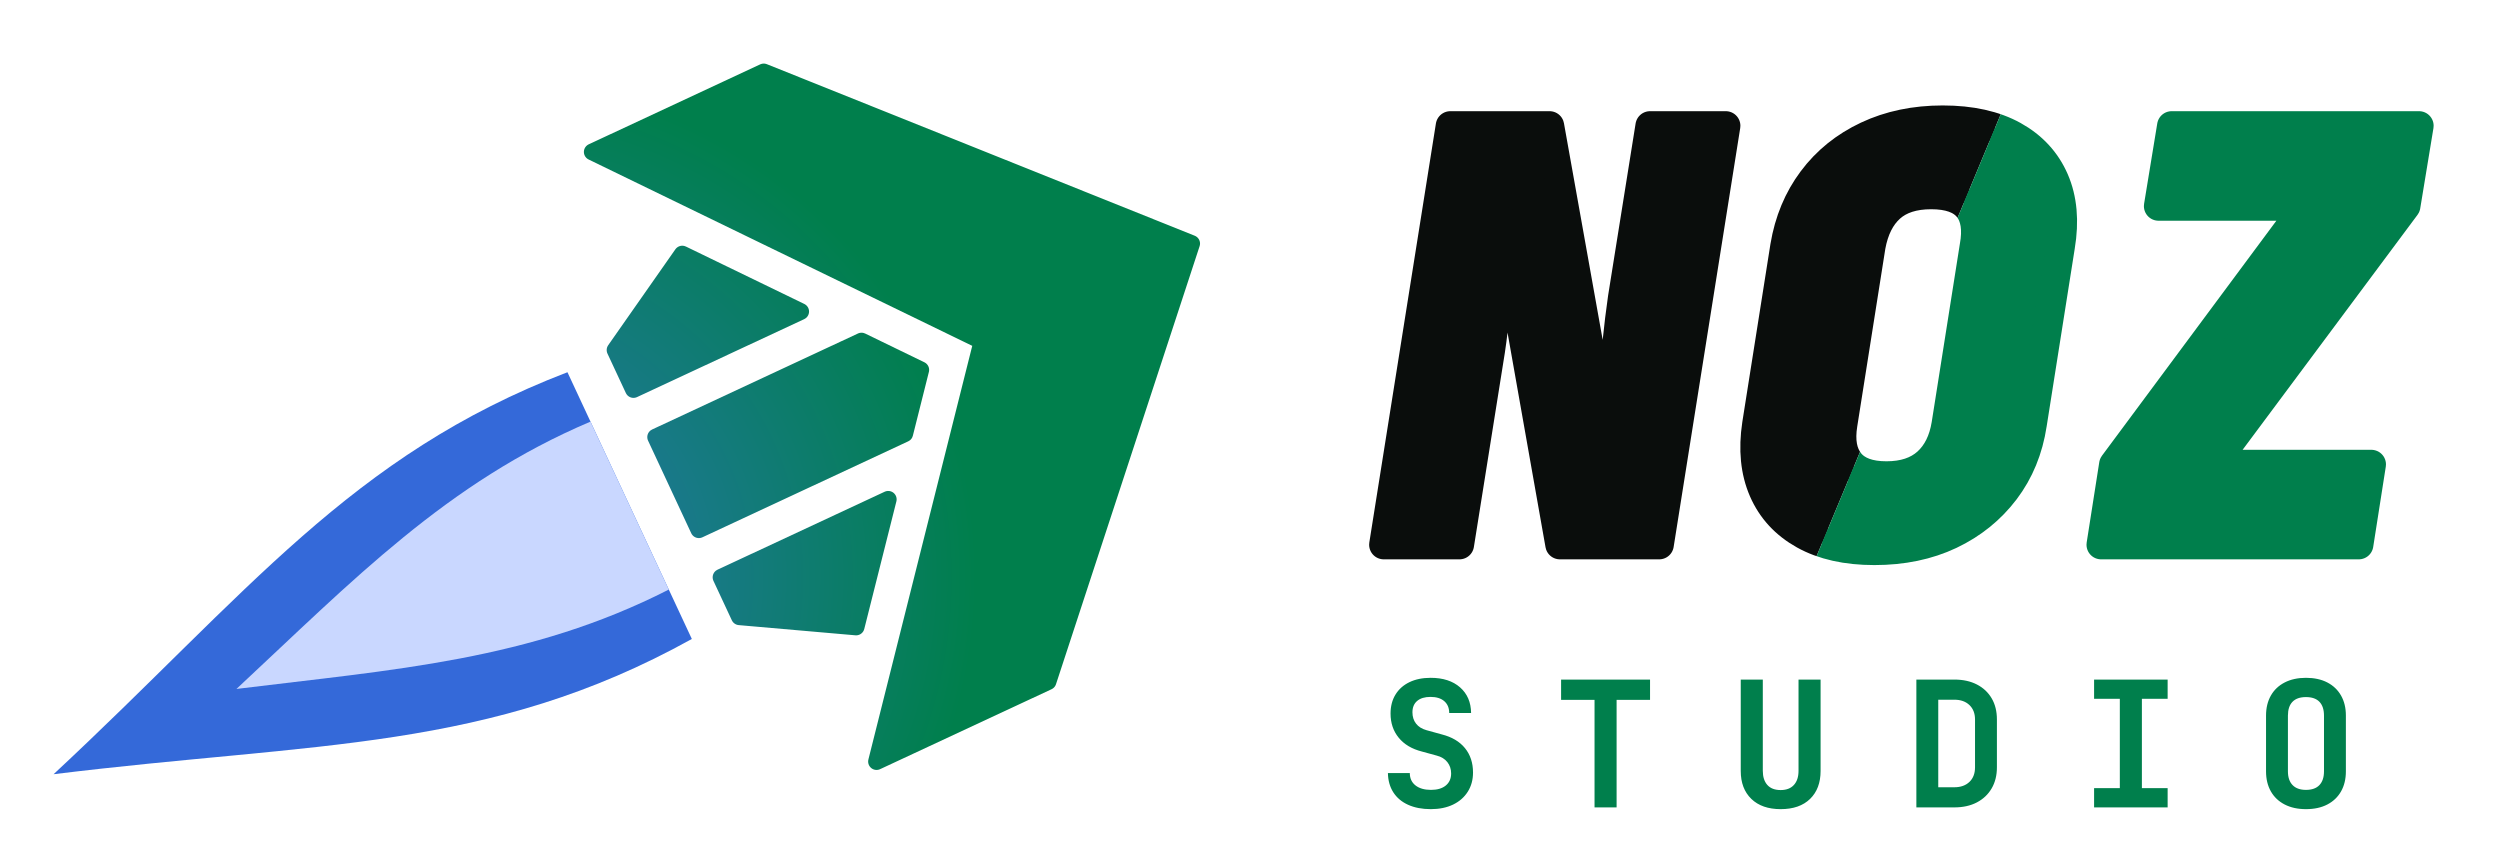
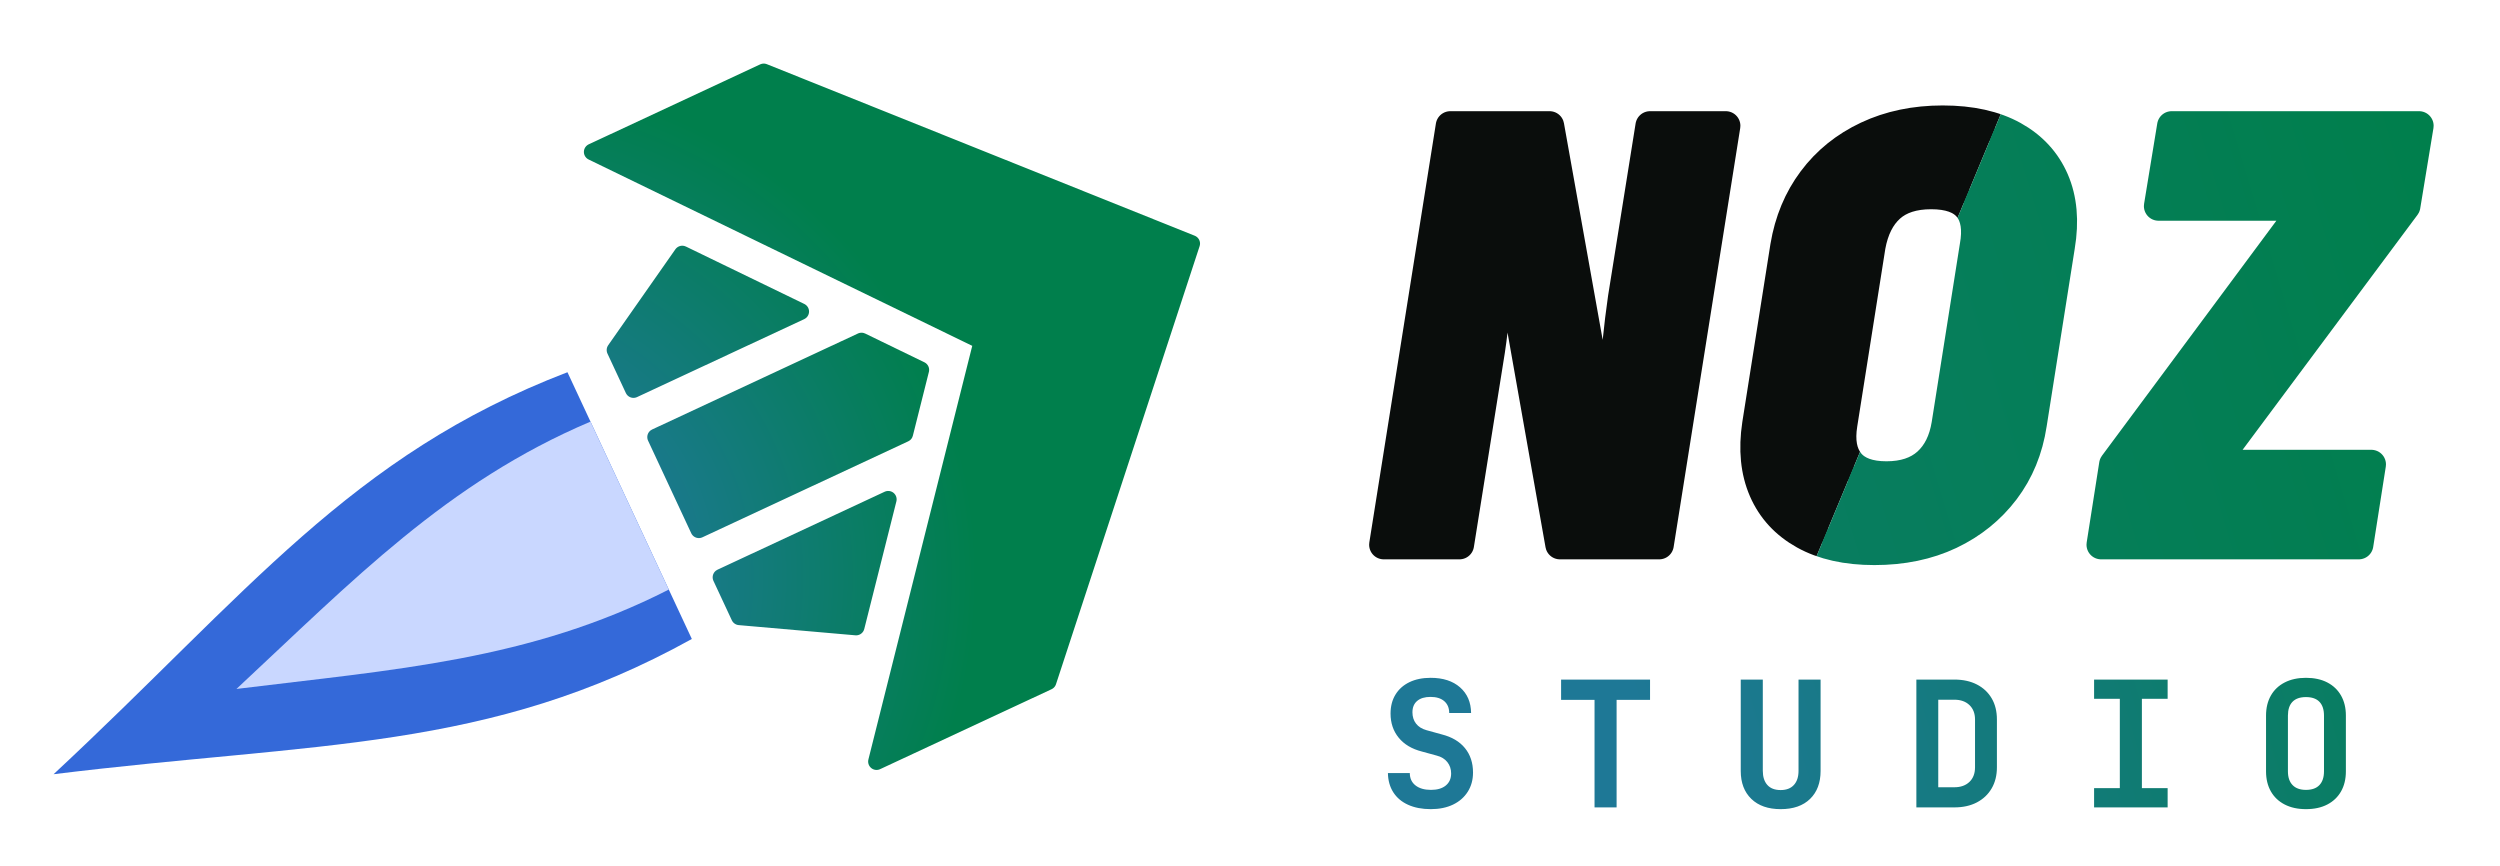
<svg xmlns="http://www.w3.org/2000/svg" viewBox="-27.61 72.00 513.61 178.00" width="514" height="178" role="img" aria-label="NOZ Studio">
  <defs>
+     <linearGradient id="nzlg" gradientUnits="userSpaceOnUse" x1="-60" y1="250" x2="470" y2="90">
+       <stop offset="0" stop-color="#1E7896" />
+       <stop offset="1" stop-color="#007F4C" />
+     </linearGradient>
    <clipPath id="nzl">
      <path d="M150 40H406.67L323.33 240H150Z" />
    </clipPath>
    <clipPath id="nzr">
      <path d="M406.67 40H600V240H323.33Z" />
    </clipPath>
  </defs>
  <g transform="translate(-19.61 84) scale(2.1608) translate(17.90 -12.94)">
    <g transform="rotate(-25 50 50)">
      <defs>
        <radialGradient id="nzglow" gradientUnits="userSpaceOnUse" cx="21.00" cy="50" r="66">
          <stop offset="0" stop-color="#1E7896" />
          <stop offset=".22" stop-color="#1E7896" />
          <stop offset=".72" stop-color="#007F4C" />
        </radialGradient>
      </defs>
      <g transform="translate(37.0 50) scale(0.48 0.2593) translate(-166 -140)">
        <path d="M166 86C120 80 90 110 40 140C90 170 120 200 166 194Z" fill="#3469D9" />
        <path d="M166 106C135 104 110 122 80 140C110 158 135 176 166 174Z" fill="#C9D7FF" />
      </g>
      <path d="M42.00 40.14L42.00 36.00L51.65 30.43L59.55 40.14Z" fill="url(#nzglow)" stroke="url(#nzglow)" stroke-width="1.6" stroke-linejoin="round" />
      <path d="M42.00 54.86L42.00 45.14L63.61 45.14L67.56 50.00L63.61 54.86Z" fill="url(#nzglow)" stroke="url(#nzglow)" stroke-width="1.6" stroke-linejoin="round" />
      <path d="M42.00 59.86L59.55 59.86L51.65 69.57L42.00 64.00Z" fill="url(#nzglow)" stroke="url(#nzglow)" stroke-width="1.6" stroke-linejoin="round" />
      <path d="M96.00 50.00L66.00 18.00L48.00 18.00L74.00 50.00L48.00 82.00L66.00 82.00Z" fill="url(#nzglow)" stroke="url(#nzglow)" stroke-width="1.6" stroke-linejoin="round" />
    </g>
  </g>
  <path d="M272.26 184L256.69 184L270.38 97.86L290.79 97.86L302.71 164.53Q303.06 160.16 303.53 154.44Q304.01 148.72 304.60 143.00Q305.19 137.27 305.78 133.26L305.78 133.26L311.44 97.86L327.02 97.86L313.33 184L292.91 184L281.11 117.33Q280.88 121.11 280.46 126.30Q280.05 131.49 279.52 136.80Q278.99 142.11 278.28 146.24L278.28 146.24L272.26 184ZM357.57 185.18L357.57 185.18Q348.96 185.18 343.12 181.940Q337.28 178.69 334.74 172.85Q332.20 167.01 333.38 159.22L333.38 159.22L339.16 122.64Q340.46 114.85 344.83 109.01Q349.19 103.17 356.10 99.92Q363 96.68 371.61 96.68L371.61 96.68Q380.35 96.68 386.19 99.92Q392.03 103.17 394.57 109.01Q397.10 114.85 395.80 122.64L395.80 122.64L390.02 159.22Q388.84 167.01 384.42 172.85Q379.99 178.69 373.15 181.94Q366.30 185.18 357.57 185.18ZM360.05 169.84L360.05 169.84Q365.36 169.84 368.43 167.07Q371.50 164.29 372.32 159.22L372.32 159.22L378.10 122.64Q379.05 117.45 376.87 114.73Q374.68 112.02 369.25 112.02L369.25 112.02Q363.83 112.02 360.82 114.73Q357.81 117.45 356.86 122.64L356.86 122.64L351.08 159.22Q350.26 164.29 352.50 167.07Q354.74 169.84 360.05 169.84ZM457.16 184L404.18 184L406.77 167.48L446.18 114.38L415.98 114.38L418.69 97.86L469.55 97.86L466.83 114.38L427.30 167.48L459.75 167.48L457.16 184Z" fill="#0A0D0C" stroke="#0A0D0C" stroke-width="6" stroke-linejoin="round" clip-path="url(#nzl)" />
-   <path d="M272.26 184L256.69 184L270.38 97.86L290.79 97.86L302.71 164.53Q303.06 160.16 303.53 154.44Q304.01 148.72 304.60 143.00Q305.19 137.27 305.78 133.26L305.78 133.26L311.44 97.86L327.02 97.86L313.33 184L292.91 184L281.11 117.33Q280.88 121.11 280.46 126.30Q280.05 131.49 279.52 136.80Q278.99 142.11 278.28 146.24L278.28 146.24L272.26 184ZM357.57 185.18L357.57 185.18Q348.96 185.18 343.12 181.940Q337.28 178.69 334.74 172.85Q332.20 167.01 333.38 159.22L333.38 159.22L339.16 122.64Q340.46 114.85 344.83 109.01Q349.19 103.17 356.10 99.92Q363 96.68 371.61 96.68L371.61 96.68Q380.35 96.68 386.19 99.92Q392.03 103.17 394.57 109.01Q397.10 114.85 395.80 122.64L395.80 122.64L390.02 159.22Q388.84 167.01 384.42 172.85Q379.99 178.69 373.15 181.94Q366.30 185.18 357.57 185.18ZM360.05 169.84L360.05 169.84Q365.36 169.84 368.43 167.07Q371.50 164.29 372.32 159.22L372.32 159.22L378.10 122.64Q379.05 117.45 376.87 114.73Q374.68 112.02 369.25 112.02L369.25 112.02Q363.83 112.02 360.82 114.73Q357.81 117.45 356.86 122.64L356.86 122.64L351.08 159.22Q350.26 164.29 352.50 167.07Q354.74 169.84 360.05 169.84ZM457.16 184L404.18 184L406.77 167.48L446.18 114.38L415.98 114.38L418.69 97.86L469.55 97.86L466.83 114.38L427.30 167.48L459.75 167.48L457.16 184Z" fill="#007F4C" stroke="#007F4C" stroke-width="6" stroke-linejoin="round" clip-path="url(#nzr)" />
-   <path d="M-269.80 1L-269.80 1Q-277.30 1-282.80-1.50Q-288.30-4-291.25-8.65Q-294.20-13.30-294.30-19.60L-294.30-19.60L-281.80-19.60Q-281.80-15.10-278.55-12.55Q-275.30-10-269.70-10L-269.70-10Q-264.30-10-261.25-12.50Q-258.20-15-258.20-19.40L-258.20-19.40Q-258.20-23.10-260.35-25.85Q-262.50-28.60-266.50-29.60L-266.50-29.60L-274.90-31.90Q-283.50-34.10-288.15-39.80Q-292.80-45.50-292.80-53.60L-292.80-53.60Q-292.80-59.80-290-64.40Q-287.20-69-282.05-71.50Q-276.90-74-269.90-74L-269.90-74Q-259.30-74-253.10-68.55Q-246.90-63.10-246.80-53.90L-246.80-53.90L-259.30-53.90Q-259.30-58.20-262.10-60.65Q-264.90-63.10-270-63.10L-270-63.10Q-274.90-63.10-277.60-60.80Q-280.30-58.50-280.30-54.30L-280.30-54.30Q-280.30-50.50-278.25-47.85Q-276.20-45.20-272.30-44.10L-272.30-44.10L-263.60-41.70Q-254.90-39.50-250.30-33.85Q-245.70-28.20-245.70-19.90L-245.70-19.90Q-245.70-13.70-248.70-8.95Q-251.70-4.20-257.10-1.60Q-262.50 1-269.80 1ZM-163.70 0L-176.30 0L-176.30-61.40L-195.40-61.40L-195.40-73L-144.60-73L-144.60-61.40L-163.70-61.40L-163.70 0ZM-70 1L-70 1Q-80.70 1-86.75-4.85Q-92.80-10.70-92.80-20.80L-92.80-20.80L-92.80-73L-80.20-73L-80.20-20.90Q-80.20-15.70-77.60-12.80Q-75-9.90-70-9.90L-70-9.90Q-65.10-9.90-62.45-12.80Q-59.80-15.70-59.80-20.90L-59.80-20.90L-59.80-73L-47.20-73L-47.20-20.80Q-47.20-10.70-53.20-4.85Q-59.20 1-70 1ZM29.20 0L7.50 0L7.50-73L29.20-73Q36.60-73 42.050-70.20Q47.50-67.40 50.50-62.30Q53.50-57.20 53.50-50.20L53.50-50.20L53.50-22.90Q53.50-16 50.50-10.85Q47.50-5.70 42.05-2.85Q36.60 0 29.20 0L29.20 0ZM20-61.50L20-11.50L29.20-11.50Q34.60-11.50 37.80-14.55Q41-17.60 41-22.90L41-22.90L41-50.20Q41-55.40 37.80-58.45Q34.60-61.50 29.20-61.50L29.20-61.50L20-61.50ZM151 0L109 0L109-11L123.70-11L123.70-62L109-62L109-73L151-73L151-62L136.30-62L136.30-11L151-11L151 0ZM230 1L230 1Q223 1 217.85-1.65Q212.70-4.30 209.95-9.15Q207.20-14 207.20-20.60L207.20-20.60L207.20-52.40Q207.20-59 209.95-63.85Q212.70-68.70 217.85-71.35Q223-74 230-74L230-74Q237.10-74 242.20-71.35Q247.30-68.70 250.05-63.85Q252.80-59 252.80-52.50L252.80-52.50L252.80-20.60Q252.80-14 250.05-9.15Q247.30-4.300 242.20-1.65Q237.10 1 230 1ZM230-10L230-10Q235.10-10 237.70-12.75Q240.30-15.50 240.30-20.60L240.30-20.60L240.30-52.40Q240.30-57.60 237.70-60.30Q235.10-63 230-63L230-63Q224.90-63 222.30-60.30Q219.70-57.60 219.70-52.40L219.70-52.40L219.70-20.60Q219.70-15.50 222.35-12.75Q225-10 230-10Z" fill="#007F4C" transform="translate(363.5 238) scale(0.36)" />
+   <path d="M272.26 184L256.69 184L270.38 97.86L290.79 97.86L302.71 164.53Q303.06 160.16 303.53 154.44Q304.01 148.72 304.60 143.00Q305.19 137.27 305.78 133.26L305.78 133.26L311.44 97.86L327.02 97.86L313.33 184L292.91 184L281.11 117.33Q280.88 121.11 280.46 126.30Q280.05 131.49 279.52 136.80Q278.99 142.11 278.28 146.24L278.28 146.24L272.26 184ZM357.57 185.18L357.57 185.18Q348.96 185.18 343.12 181.940Q337.28 178.69 334.74 172.85Q332.20 167.01 333.38 159.22L333.38 159.22L339.16 122.64Q340.46 114.85 344.83 109.01Q349.19 103.17 356.10 99.92Q363 96.68 371.61 96.68L371.61 96.68Q380.35 96.68 386.19 99.92Q392.03 103.17 394.57 109.01Q397.10 114.85 395.80 122.64L395.80 122.64L390.02 159.22Q388.84 167.01 384.42 172.85Q379.99 178.69 373.15 181.94Q366.30 185.18 357.57 185.18ZM360.05 169.84L360.05 169.84Q365.36 169.84 368.43 167.07Q371.50 164.29 372.32 159.22L372.32 159.22L378.10 122.64Q379.05 117.45 376.87 114.73Q374.68 112.02 369.25 112.02L369.25 112.02Q363.83 112.02 360.82 114.73Q357.81 117.45 356.86 122.64L356.86 122.64L351.08 159.22Q350.26 164.29 352.50 167.07Q354.74 169.84 360.05 169.84ZM457.16 184L404.18 184L406.77 167.48L446.18 114.38L415.98 114.38L418.69 97.86L469.55 97.86L466.83 114.38L427.30 167.48L459.75 167.48L457.16 184Z" fill="url(#nzlg)" stroke="url(#nzlg)" stroke-width="6" stroke-linejoin="round" clip-path="url(#nzr)" />
+   <path d="M-269.80 1L-269.80 1Q-277.30 1-282.80-1.50Q-288.30-4-291.25-8.65Q-294.20-13.30-294.30-19.60L-294.30-19.60L-281.80-19.60Q-281.80-15.10-278.55-12.55Q-275.30-10-269.70-10L-269.70-10Q-264.30-10-261.25-12.50Q-258.20-15-258.20-19.40L-258.20-19.40Q-258.20-23.10-260.35-25.85Q-262.50-28.60-266.50-29.60L-266.50-29.60L-274.90-31.90Q-283.50-34.10-288.15-39.80Q-292.80-45.50-292.80-53.60L-292.80-53.60Q-292.80-59.80-290-64.40Q-287.20-69-282.05-71.50Q-276.90-74-269.90-74L-269.90-74Q-259.30-74-253.10-68.55Q-246.90-63.10-246.80-53.90L-246.80-53.90L-259.30-53.90Q-259.30-58.20-262.10-60.65Q-264.90-63.10-270-63.10L-270-63.10Q-274.90-63.10-277.60-60.80Q-280.30-58.50-280.30-54.30L-280.30-54.30Q-280.30-50.50-278.25-47.85Q-276.20-45.20-272.30-44.10L-272.30-44.10L-263.60-41.70Q-254.90-39.50-250.30-33.85Q-245.70-28.20-245.70-19.90L-245.70-19.90Q-245.70-13.70-248.70-8.95Q-251.70-4.20-257.10-1.60Q-262.50 1-269.80 1ZM-163.70 0L-176.30 0L-176.30-61.40L-195.40-61.40L-195.40-73L-144.60-73L-144.60-61.40L-163.70-61.40L-163.70 0ZM-70 1L-70 1Q-80.70 1-86.75-4.85Q-92.80-10.70-92.80-20.80L-92.80-20.80L-92.80-73L-80.20-73L-80.20-20.90Q-80.20-15.70-77.60-12.80Q-75-9.90-70-9.90L-70-9.90Q-65.10-9.90-62.45-12.80Q-59.80-15.70-59.80-20.90L-59.80-20.90L-59.80-73L-47.20-73L-47.20-20.80Q-47.20-10.70-53.20-4.85Q-59.20 1-70 1ZM29.20 0L7.50 0L7.50-73L29.20-73Q36.60-73 42.050-70.20Q47.50-67.40 50.50-62.30Q53.50-57.20 53.50-50.20L53.50-50.20L53.50-22.90Q53.50-16 50.50-10.85Q47.50-5.70 42.05-2.85Q36.60 0 29.20 0L29.20 0ZM20-61.50L20-11.50L29.20-11.50Q34.60-11.50 37.80-14.55Q41-17.60 41-22.90L41-22.90L41-50.20Q41-55.40 37.80-58.45Q34.60-61.50 29.20-61.50L29.20-61.50L20-61.50ZM151 0L109 0L109-11L123.70-11L123.70-62L109-62L109-73L151-73L151-62L136.30-62L136.30-11L151-11L151 0ZM230 1L230 1Q223 1 217.85-1.65Q212.70-4.30 209.95-9.15Q207.20-14 207.20-20.60L207.20-20.60L207.20-52.40Q207.20-59 209.95-63.85Q212.70-68.70 217.85-71.35Q223-74 230-74L230-74Q237.10-74 242.20-71.35Q247.30-68.70 250.05-63.85Q252.80-59 252.80-52.50L252.80-52.50L252.80-20.60Q252.80-14 250.05-9.15Q247.30-4.300 242.20-1.65Q237.10 1 230 1ZM230-10L230-10Q235.10-10 237.70-12.75Q240.30-15.50 240.30-20.60L240.30-20.60L240.30-52.40Q240.30-57.60 237.70-60.30Q235.10-63 230-63L230-63Q224.90-63 222.30-60.30Q219.70-57.60 219.70-52.40L219.70-52.40L219.70-20.60Q219.70-15.50 222.35-12.75Q225-10 230-10Z" fill="url(#nzlg)" transform="translate(363.5 238) scale(0.36)" />
</svg>
